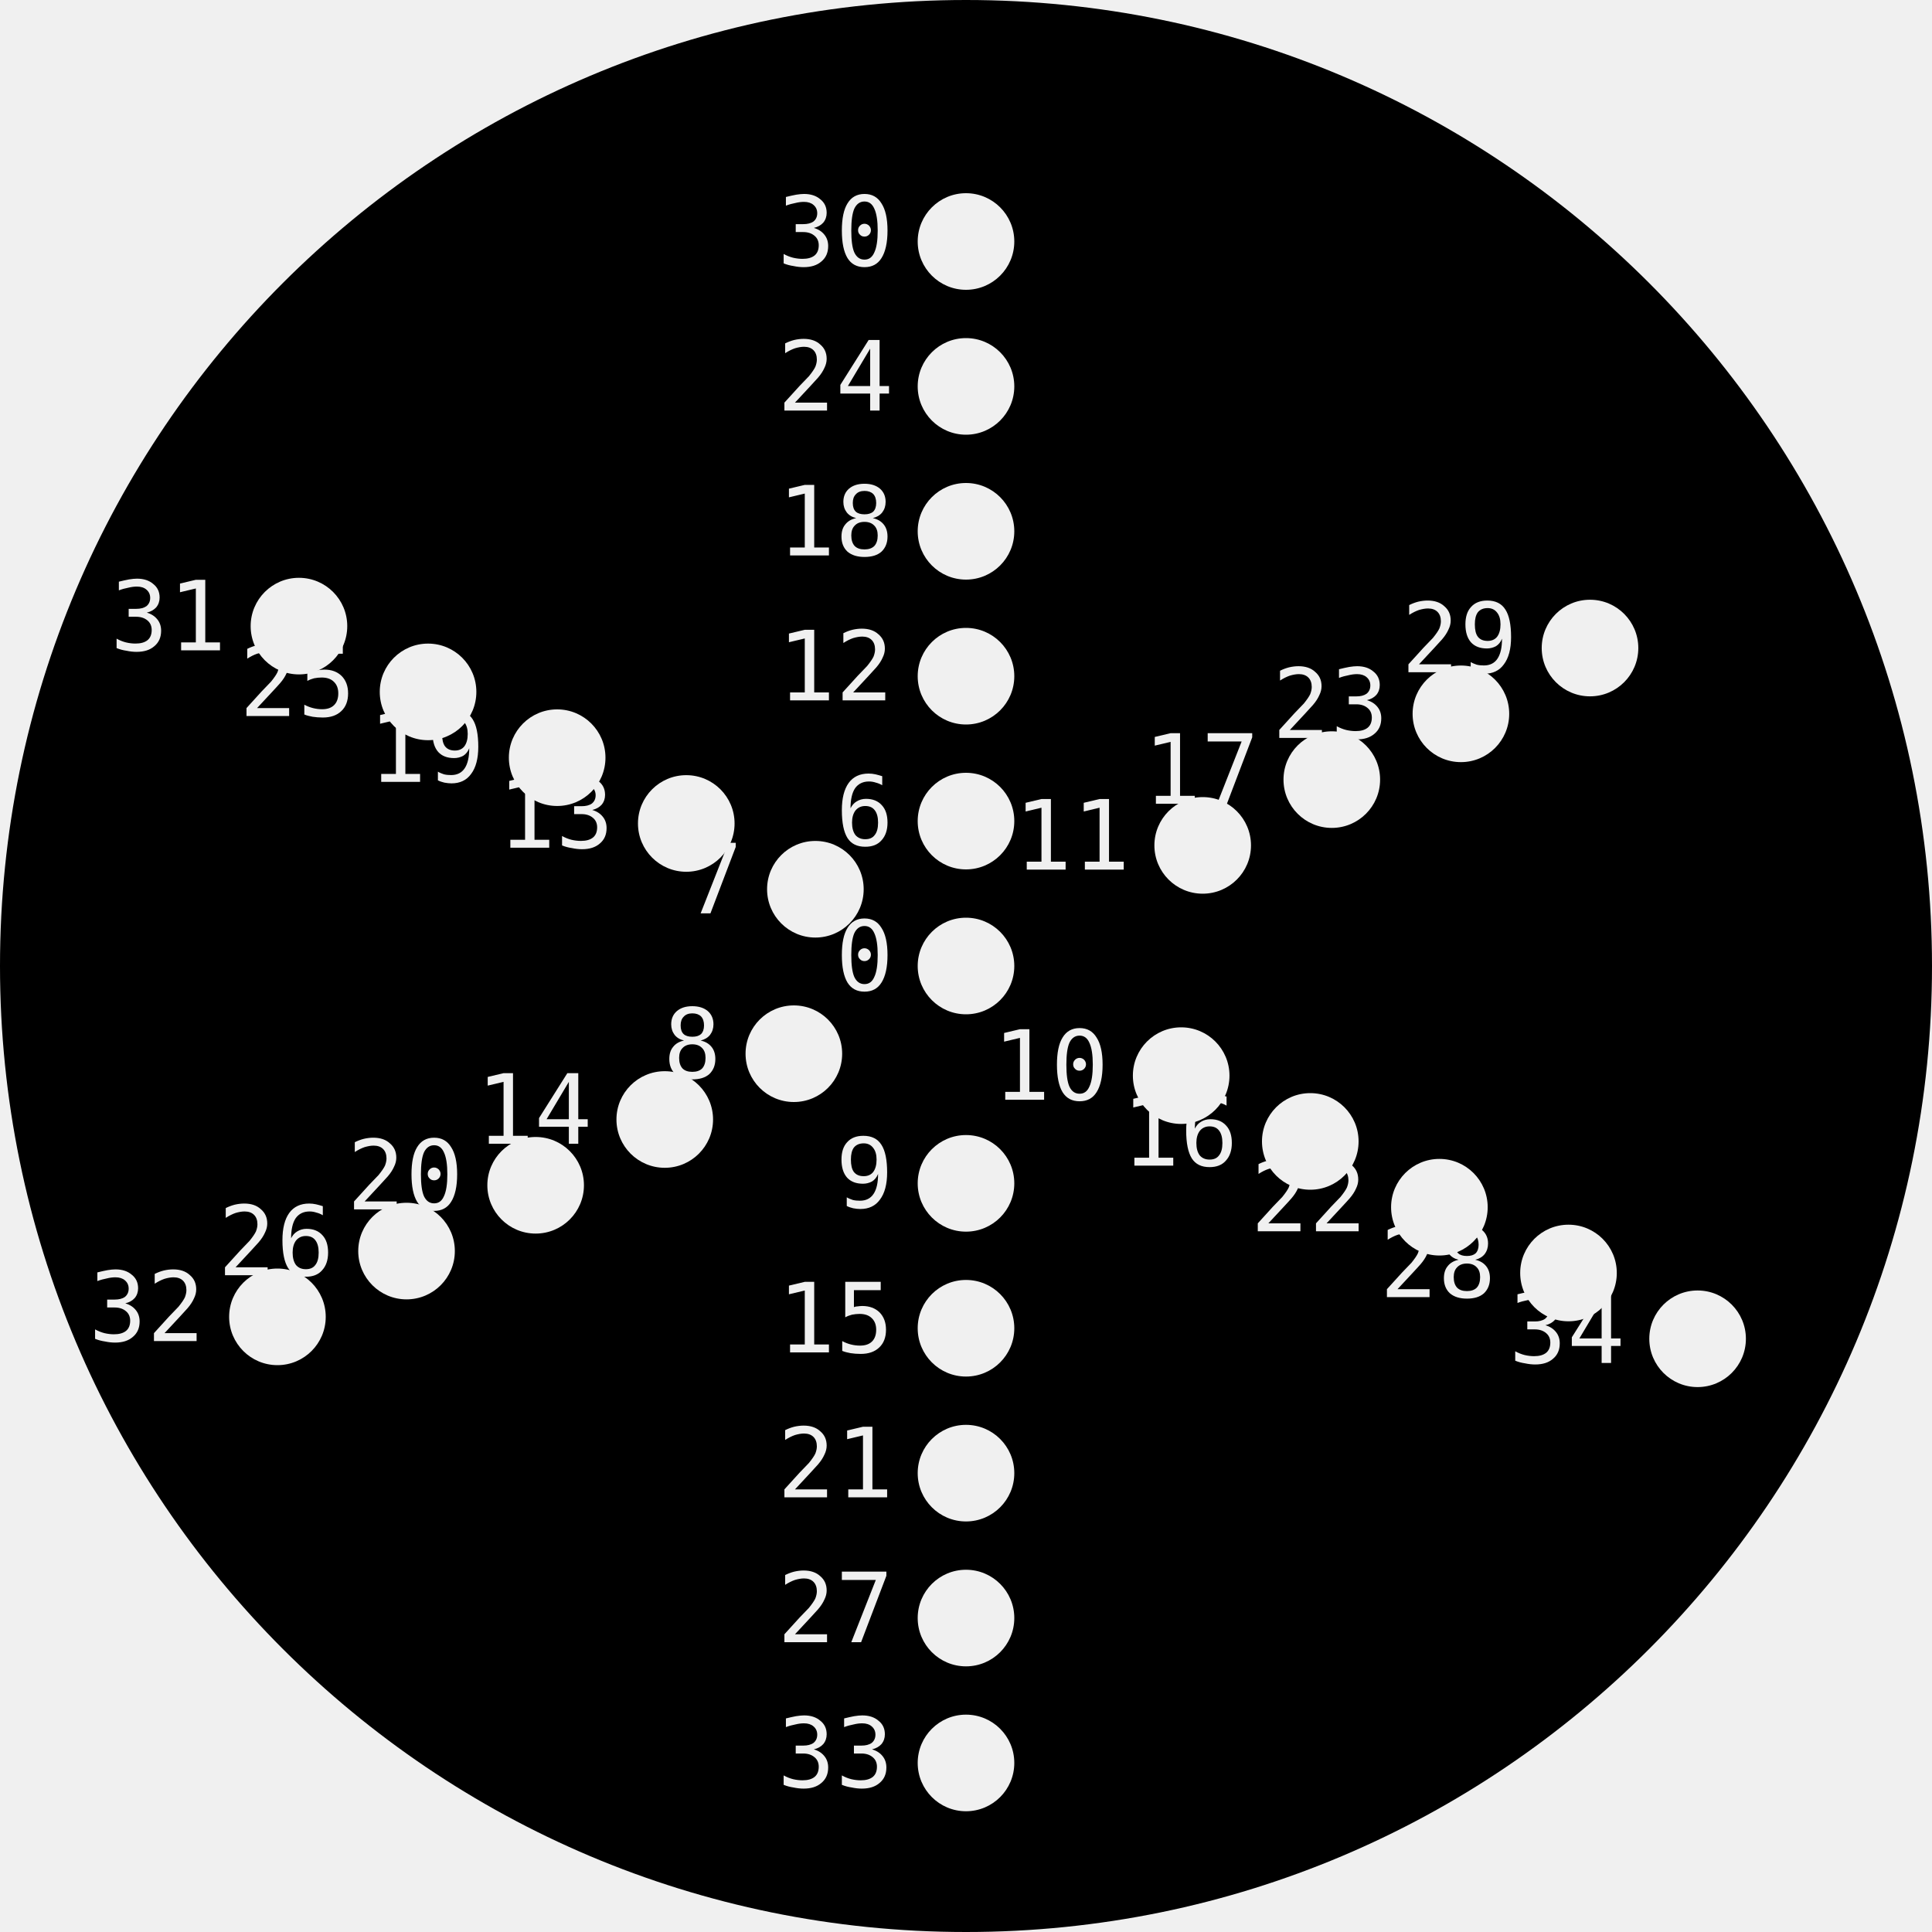
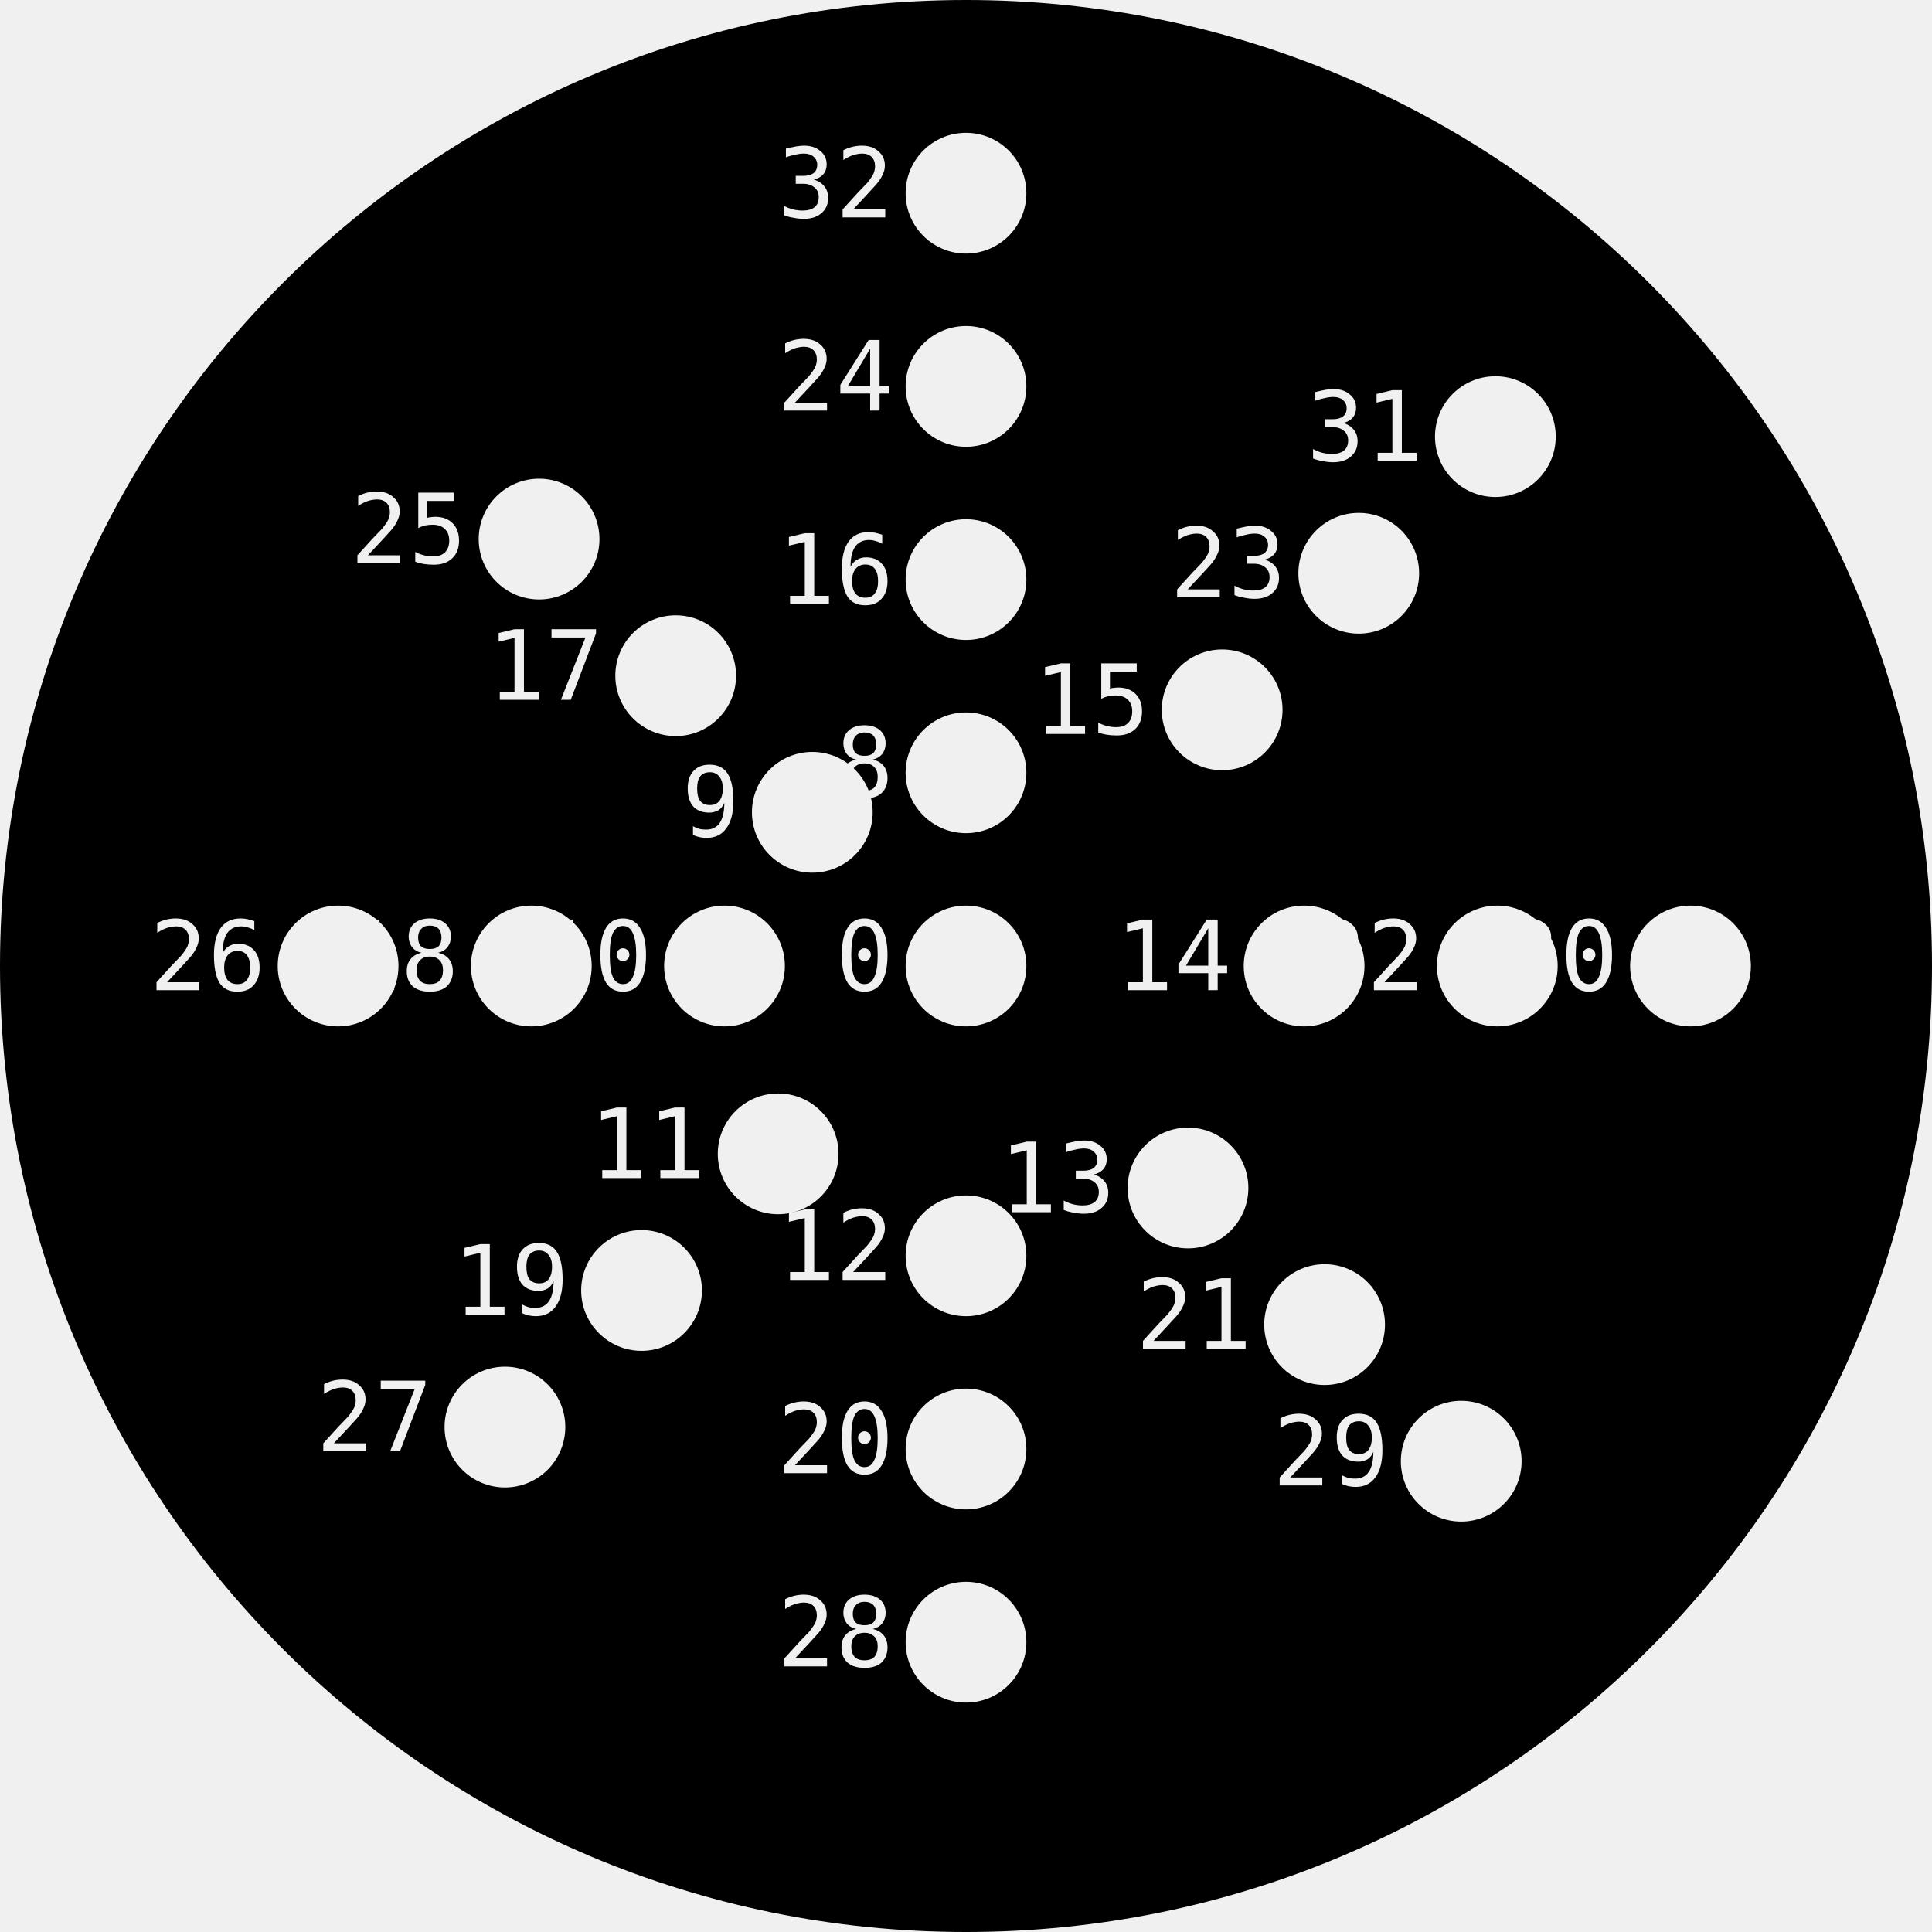
<svg xmlns="http://www.w3.org/2000/svg" xmlns:ns1="http://nathanfriend.io/inspiral">
  <style>
    text {
      font-family: monospace;
      font-size: 4px;
    }
  </style>
  <g>
    <mask id="holes">
      <rect width="100%" height="100%" fill="white" />
-       <circle cx="40" cy="40" r="2" ns1:hole-name="0" ns1:hole-text-position-angle="3.141592653589793" ns1:hole-text-rotation-angle="0" />
+       <circle cx="40" cy="40" r="2.5" ns1:hole-name="0" ns1:hole-text-position-angle="3.141592653589793" ns1:hole-text-rotation-angle="0" />
      <text x="37" y="41" text-anchor="end">0</text>
-       <circle cx="40" cy="34" r="2" ns1:hole-name="6" ns1:hole-text-position-angle="3.141592653589793" ns1:hole-text-rotation-angle="0" />
-       <text x="37" y="35" text-anchor="end">6</text>
-       <circle cx="40" cy="28" r="2" ns1:hole-name="12" ns1:hole-text-position-angle="3.141592653589793" ns1:hole-text-rotation-angle="0" />
-       <text x="37" y="29" text-anchor="end">12</text>
-       <circle cx="40" cy="22" r="2" ns1:hole-name="18" ns1:hole-text-position-angle="3.141592653589793" ns1:hole-text-rotation-angle="0" />
-       <text x="37" y="23" text-anchor="end">18</text>
-       <circle cx="40" cy="16" r="2" ns1:hole-name="24" ns1:hole-text-position-angle="3.141592653589793" ns1:hole-text-rotation-angle="0" />
+       <circle cx="40" cy="32" r="2.5" ns1:hole-name="8" ns1:hole-text-position-angle="3.141592653589793" ns1:hole-text-rotation-angle="0" />
+       <text x="37" y="33" text-anchor="end">8</text>
+       <circle cx="40" cy="24" r="2.5" ns1:hole-name="16" ns1:hole-text-position-angle="3.141592653589793" ns1:hole-text-rotation-angle="0" />
+       <text x="37" y="25" text-anchor="end">16</text>
+       <circle cx="40" cy="16" r="2.5" ns1:hole-name="24" ns1:hole-text-position-angle="3.141592653589793" ns1:hole-text-rotation-angle="0" />
      <text x="37" y="17" text-anchor="end">24</text>
-       <circle cx="40" cy="10" r="2" ns1:hole-name="30" ns1:hole-text-position-angle="3.141592653589793" ns1:hole-text-rotation-angle="0" />
-       <text x="37" y="11" text-anchor="end">30</text>
-       <circle cx="33.763" cy="36.822" r="2" ns1:hole-name="7" ns1:hole-text-position-angle="4.241150082346221" ns1:hole-text-rotation-angle="1.0995574287564276" />
-       <text x="30.763" y="37.822" text-anchor="end">7</text>
-       <circle cx="28.417" cy="34.098" r="2" ns1:hole-name="13" ns1:hole-text-position-angle="4.241150082346221" ns1:hole-text-rotation-angle="1.0995574287564276" />
-       <text x="25.417" y="35.098" text-anchor="end">13</text>
-       <circle cx="23.071" cy="31.374" r="2" ns1:hole-name="19" ns1:hole-text-position-angle="4.241150082346221" ns1:hole-text-rotation-angle="1.0995574287564276" />
-       <text x="20.071" y="32.374" text-anchor="end">19</text>
-       <circle cx="17.725" cy="28.65" r="2" ns1:hole-name="25" ns1:hole-text-position-angle="4.241150082346221" ns1:hole-text-rotation-angle="1.0995574287564276" />
-       <text x="14.725" y="29.65" text-anchor="end">25</text>
-       <circle cx="12.379" cy="25.926" r="2" ns1:hole-name="31" ns1:hole-text-position-angle="4.241150082346221" ns1:hole-text-rotation-angle="1.0995574287564276" />
-       <text x="9.379" y="26.926" text-anchor="end">31</text>
-       <circle cx="32.872" cy="43.632" r="2" ns1:hole-name="8" ns1:hole-text-position-angle="5.183627878423159" ns1:hole-text-rotation-angle="2.0420352248333655" />
-       <text x="29.872" y="44.632" text-anchor="end">8</text>
-       <circle cx="27.526" cy="46.356" r="2" ns1:hole-name="14" ns1:hole-text-position-angle="5.183627878423159" ns1:hole-text-rotation-angle="2.0420352248333655" />
-       <text x="24.526" y="47.356" text-anchor="end">14</text>
-       <circle cx="22.18" cy="49.08" r="2" ns1:hole-name="20" ns1:hole-text-position-angle="5.183627878423159" ns1:hole-text-rotation-angle="2.0420352248333655" />
-       <text x="19.18" y="50.08" text-anchor="end">20</text>
-       <circle cx="16.834" cy="51.804" r="2" ns1:hole-name="26" ns1:hole-text-position-angle="5.183627878423159" ns1:hole-text-rotation-angle="2.0420352248333655" />
-       <text x="13.834" y="52.804" text-anchor="end">26</text>
-       <circle cx="11.488" cy="54.528" r="2" ns1:hole-name="32" ns1:hole-text-position-angle="5.183627878423159" ns1:hole-text-rotation-angle="2.0420352248333655" />
-       <text x="8.488" y="55.528" text-anchor="end">32</text>
-       <circle cx="40" cy="49" r="2" ns1:hole-name="9" ns1:hole-text-position-angle="6.283185307179586" ns1:hole-text-rotation-angle="3.141592653589793" />
-       <text x="37" y="50" text-anchor="end">9</text>
-       <circle cx="40" cy="55" r="2" ns1:hole-name="15" ns1:hole-text-position-angle="6.283185307179586" ns1:hole-text-rotation-angle="3.141592653589793" />
-       <text x="37" y="56" text-anchor="end">15</text>
-       <circle cx="40" cy="61" r="2" ns1:hole-name="21" ns1:hole-text-position-angle="6.283185307179586" ns1:hole-text-rotation-angle="3.141592653589793" />
-       <text x="37" y="62" text-anchor="end">21</text>
-       <circle cx="40" cy="67" r="2" ns1:hole-name="27" ns1:hole-text-position-angle="6.283185307179586" ns1:hole-text-rotation-angle="3.141592653589793" />
-       <text x="37" y="68" text-anchor="end">27</text>
-       <circle cx="40" cy="73" r="2" ns1:hole-name="33" ns1:hole-text-position-angle="6.283185307179586" ns1:hole-text-rotation-angle="3.141592653589793" />
-       <text x="37" y="74" text-anchor="end">33</text>
-       <circle cx="48.91" cy="44.54" r="2" ns1:hole-name="10" ns1:hole-text-position-angle="7.382742735936014" ns1:hole-text-rotation-angle="4.241150082346221" />
-       <text x="45.91" y="45.54" text-anchor="end">10</text>
-       <circle cx="54.256" cy="47.264" r="2" ns1:hole-name="16" ns1:hole-text-position-angle="7.382742735936014" ns1:hole-text-rotation-angle="4.241150082346221" />
-       <text x="51.256" y="48.264" text-anchor="end">16</text>
-       <circle cx="59.602" cy="49.988" r="2" ns1:hole-name="22" ns1:hole-text-position-angle="7.382742735936014" ns1:hole-text-rotation-angle="4.241150082346221" />
-       <text x="56.602" y="50.988" text-anchor="end">22</text>
-       <circle cx="64.948" cy="52.712" r="2" ns1:hole-name="28" ns1:hole-text-position-angle="7.382742735936014" ns1:hole-text-rotation-angle="4.241150082346221" />
-       <text x="61.948" y="53.712" text-anchor="end">28</text>
-       <circle cx="70.294" cy="55.436" r="2" ns1:hole-name="34" ns1:hole-text-position-angle="7.382742735936014" ns1:hole-text-rotation-angle="4.241150082346221" />
-       <text x="67.294" y="56.436" text-anchor="end">34</text>
-       <circle cx="49.801" cy="35.006" r="2" ns1:hole-name="11" ns1:hole-text-position-angle="8.325220532012953" ns1:hole-text-rotation-angle="5.183627878423159" />
-       <text x="46.801" y="36.006" text-anchor="end">11</text>
-       <circle cx="55.147" cy="32.282" r="2" ns1:hole-name="17" ns1:hole-text-position-angle="8.325220532012953" ns1:hole-text-rotation-angle="5.183627878423159" />
-       <text x="52.147" y="33.282" text-anchor="end">17</text>
-       <circle cx="60.493" cy="29.558" r="2" ns1:hole-name="23" ns1:hole-text-position-angle="8.325220532012953" ns1:hole-text-rotation-angle="5.183627878423159" />
-       <text x="57.493" y="30.558" text-anchor="end">23</text>
-       <circle cx="65.839" cy="26.834" r="2" ns1:hole-name="29" ns1:hole-text-position-angle="8.325220532012953" ns1:hole-text-rotation-angle="5.183627878423159" />
-       <text x="62.839" y="27.834" text-anchor="end">29</text>
+       <circle cx="40" cy="8" r="2.5" ns1:hole-name="32" ns1:hole-text-position-angle="3.141592653589793" ns1:hole-text-rotation-angle="0" />
+       <text x="37" y="9" text-anchor="end">32</text>
+       <circle cx="33.636" cy="33.636" r="2.5" ns1:hole-name="9" ns1:hole-text-position-angle="3.9269908169872414" ns1:hole-text-rotation-angle="0.7853981633974483" />
+       <text x="30.636" y="34.636" text-anchor="end">9</text>
+       <circle cx="27.979" cy="27.979" r="2.5" ns1:hole-name="17" ns1:hole-text-position-angle="3.9269908169872414" ns1:hole-text-rotation-angle="0.7853981633974483" />
+       <text x="24.979" y="28.979" text-anchor="end">17</text>
+       <circle cx="22.322" cy="22.322" r="2.5" ns1:hole-name="25" ns1:hole-text-position-angle="3.9269908169872414" ns1:hole-text-rotation-angle="0.7853981633974483" />
+       <text x="19.322" y="23.322" text-anchor="end">25</text>
+       <circle cx="30" cy="40" r="2.5" ns1:hole-name="10" ns1:hole-text-position-angle="4.71238898038469" ns1:hole-text-rotation-angle="1.5707963267948966" />
+       <text x="27" y="41" text-anchor="end">10</text>
+       <circle cx="22" cy="40" r="2.5" ns1:hole-name="18" ns1:hole-text-position-angle="4.71238898038469" ns1:hole-text-rotation-angle="1.5707963267948966" />
+       <text x="19" y="41" text-anchor="end">18</text>
+       <circle cx="14" cy="40" r="2.5" ns1:hole-name="26" ns1:hole-text-position-angle="4.71238898038469" ns1:hole-text-rotation-angle="1.5707963267948966" />
+       <text x="11" y="41" text-anchor="end">26</text>
+       <circle cx="32.222" cy="47.778" r="2.5" ns1:hole-name="11" ns1:hole-text-position-angle="5.497787143782138" ns1:hole-text-rotation-angle="2.356194490192345" />
+       <text x="29.222" y="48.778" text-anchor="end">11</text>
+       <circle cx="26.565" cy="53.435" r="2.5" ns1:hole-name="19" ns1:hole-text-position-angle="5.497787143782138" ns1:hole-text-rotation-angle="2.356194490192345" />
+       <text x="23.565" y="54.435" text-anchor="end">19</text>
+       <circle cx="20.908" cy="59.092" r="2.5" ns1:hole-name="27" ns1:hole-text-position-angle="5.497787143782138" ns1:hole-text-rotation-angle="2.356194490192345" />
+       <text x="17.908" y="60.092" text-anchor="end">27</text>
+       <circle cx="40" cy="52" r="2.5" ns1:hole-name="12" ns1:hole-text-position-angle="6.283185307179586" ns1:hole-text-rotation-angle="3.141592653589793" />
+       <text x="37" y="53" text-anchor="end">12</text>
+       <circle cx="40" cy="60" r="2.5" ns1:hole-name="20" ns1:hole-text-position-angle="6.283185307179586" ns1:hole-text-rotation-angle="3.141592653589793" />
+       <text x="37" y="61" text-anchor="end">20</text>
+       <circle cx="40" cy="68" r="2.5" ns1:hole-name="28" ns1:hole-text-position-angle="6.283185307179586" ns1:hole-text-rotation-angle="3.141592653589793" />
+       <text x="37" y="69" text-anchor="end">28</text>
+       <circle cx="49.192" cy="49.192" r="2.5" ns1:hole-name="13" ns1:hole-text-position-angle="7.0685834705770345" ns1:hole-text-rotation-angle="3.9269908169872414" />
+       <text x="46.192" y="50.192" text-anchor="end">13</text>
+       <circle cx="54.849" cy="54.849" r="2.5" ns1:hole-name="21" ns1:hole-text-position-angle="7.0685834705770345" ns1:hole-text-rotation-angle="3.9269908169872414" />
+       <text x="51.849" y="55.849" text-anchor="end">21</text>
+       <circle cx="60.506" cy="60.506" r="2.5" ns1:hole-name="29" ns1:hole-text-position-angle="7.0685834705770345" ns1:hole-text-rotation-angle="3.9269908169872414" />
+       <text x="57.506" y="61.506" text-anchor="end">29</text>
+       <circle cx="54" cy="40" r="2.5" ns1:hole-name="14" ns1:hole-text-position-angle="7.853981633974483" ns1:hole-text-rotation-angle="4.71238898038469" />
+       <text x="51" y="41" text-anchor="end">14</text>
+       <circle cx="62" cy="40" r="2.5" ns1:hole-name="22" ns1:hole-text-position-angle="7.853981633974483" ns1:hole-text-rotation-angle="4.71238898038469" />
+       <text x="59" y="41" text-anchor="end">22</text>
+       <circle cx="70" cy="40" r="2.5" ns1:hole-name="30" ns1:hole-text-position-angle="7.853981633974483" ns1:hole-text-rotation-angle="4.71238898038469" />
+       <text x="67" y="41" text-anchor="end">30</text>
+       <circle cx="50.607" cy="29.393" r="2.5" ns1:hole-name="15" ns1:hole-text-position-angle="8.63937979737193" ns1:hole-text-rotation-angle="5.497787143782138" />
+       <text x="47.607" y="30.393" text-anchor="end">15</text>
+       <circle cx="56.263" cy="23.737" r="2.5" ns1:hole-name="23" ns1:hole-text-position-angle="8.63937979737193" ns1:hole-text-rotation-angle="5.497787143782138" />
+       <text x="53.263" y="24.737" text-anchor="end">23</text>
+       <circle cx="61.92" cy="18.08" r="2.5" ns1:hole-name="31" ns1:hole-text-position-angle="8.63937979737193" ns1:hole-text-rotation-angle="5.497787143782138" />
+       <text x="58.92" y="19.08" text-anchor="end">31</text>
    </mask>
    <path mask="url(#holes)" d="M 80 40              A 40 40 0 1 0 0 40              A 40 40 0 0 0 80 40              Z" />
  </g>
</svg>
